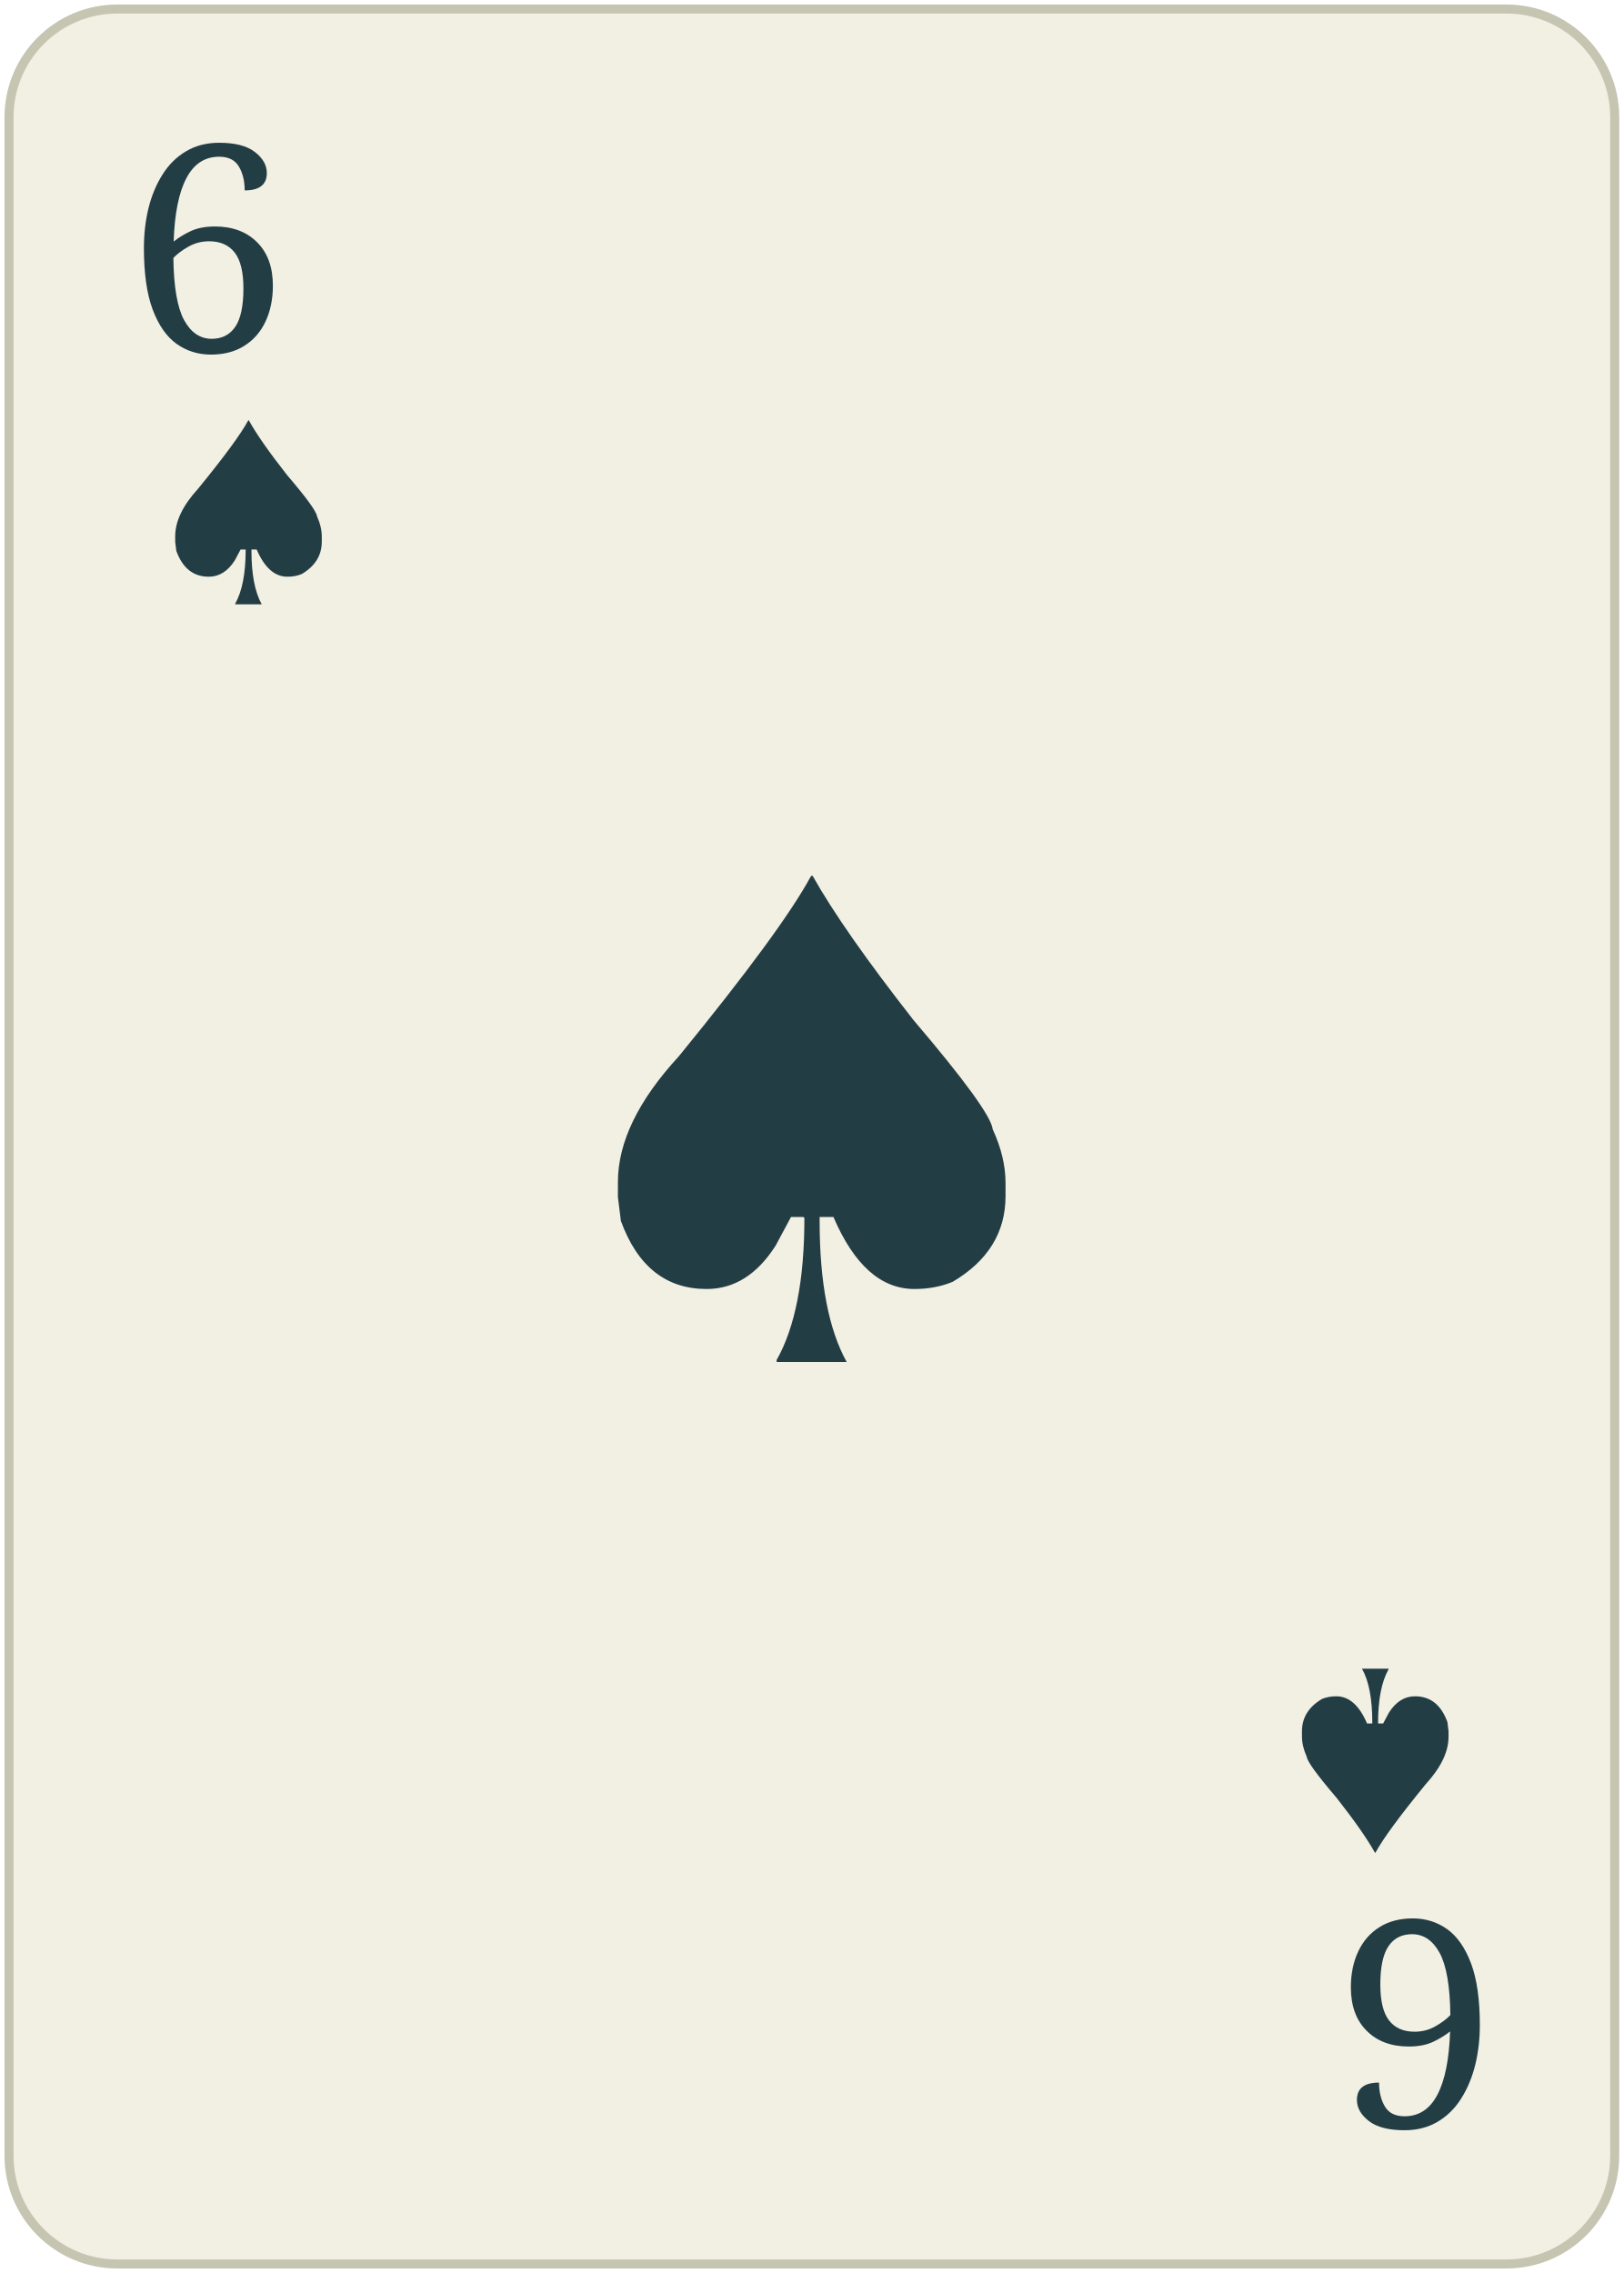
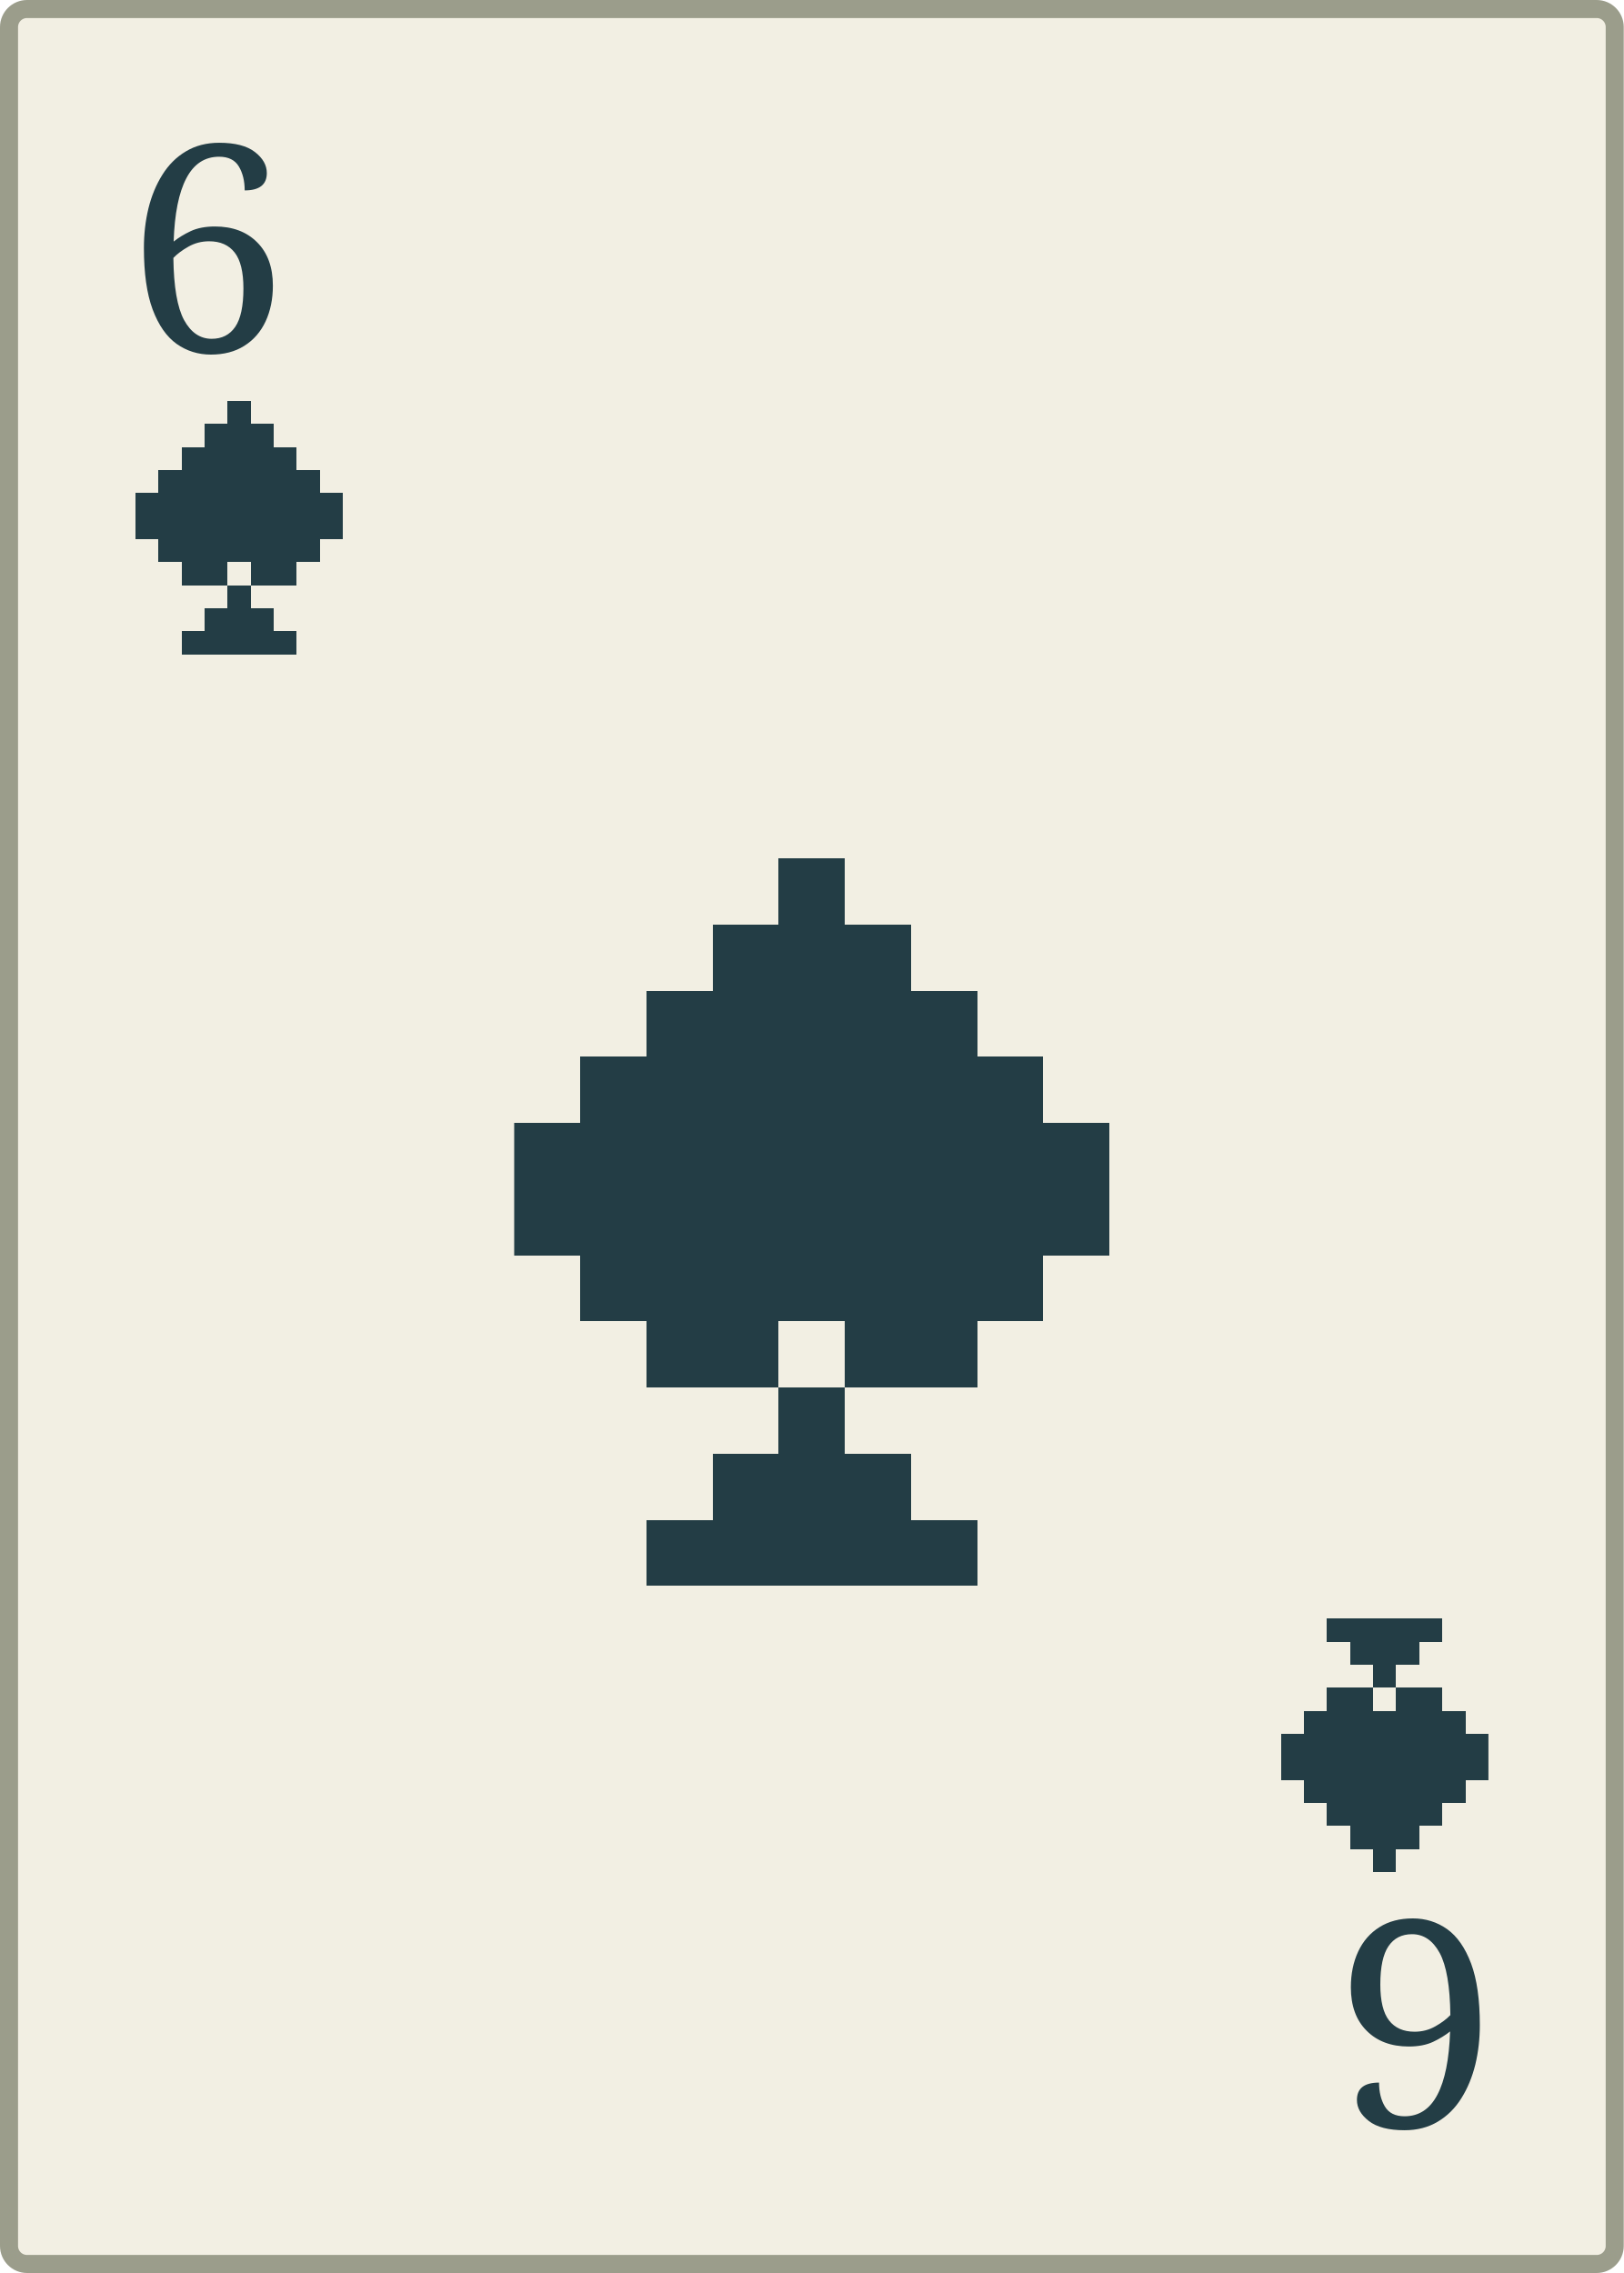
<svg xmlns="http://www.w3.org/2000/svg" viewBox="0 0 180 252">
-   <rect x="1" y="1" width="178" height="250" rx="12" fill="#f2efe3" stroke="#c5c5b2" />
+   <rect x="1" y="1" width="178" height="250" rx="2" fill="#f2efe3" stroke="#9b9d8b" stroke-width="2" />
  <g fill="#233d45" font-family="Georgia,serif">
    <text x="14" y="39" font-size="32">6</text>
-     <text x="15" y="67" font-size="28">♠</text>
-     <text x="90" y="151" text-anchor="middle" font-size="74">♠</text>
+     <svg x="15" y="44" width="23" height="29" viewBox="0 0 9 11" shape-rendering="crispEdges" aria-hidden="true">
+       <rect x="4" y="0" width="1" height="1" fill="#233d45" />
+       <rect x="3" y="1" width="1" height="1" fill="#233d45" />
+       <rect x="4" y="1" width="1" height="1" fill="#233d45" />
+       <rect x="5" y="1" width="1" height="1" fill="#233d45" />
+       <rect x="2" y="2" width="1" height="1" fill="#233d45" />
+       <rect x="3" y="2" width="1" height="1" fill="#233d45" />
+       <rect x="4" y="2" width="1" height="1" fill="#233d45" />
+       <rect x="5" y="2" width="1" height="1" fill="#233d45" />
+       <rect x="6" y="2" width="1" height="1" fill="#233d45" />
+       <rect x="1" y="3" width="1" height="1" fill="#233d45" />
+       <rect x="2" y="3" width="1" height="1" fill="#233d45" />
+       <rect x="3" y="3" width="1" height="1" fill="#233d45" />
+       <rect x="4" y="3" width="1" height="1" fill="#233d45" />
+       <rect x="5" y="3" width="1" height="1" fill="#233d45" />
+       <rect x="6" y="3" width="1" height="1" fill="#233d45" />
+       <rect x="7" y="3" width="1" height="1" fill="#233d45" />
+       <rect x="0" y="4" width="1" height="1" fill="#233d45" />
+       <rect x="1" y="4" width="1" height="1" fill="#233d45" />
+       <rect x="2" y="4" width="1" height="1" fill="#233d45" />
+       <rect x="3" y="4" width="1" height="1" fill="#233d45" />
+       <rect x="4" y="4" width="1" height="1" fill="#233d45" />
+       <rect x="5" y="4" width="1" height="1" fill="#233d45" />
+       <rect x="6" y="4" width="1" height="1" fill="#233d45" />
+       <rect x="7" y="4" width="1" height="1" fill="#233d45" />
+       <rect x="8" y="4" width="1" height="1" fill="#233d45" />
+       <rect x="0" y="5" width="1" height="1" fill="#233d45" />
+       <rect x="1" y="5" width="1" height="1" fill="#233d45" />
+       <rect x="2" y="5" width="1" height="1" fill="#233d45" />
+       <rect x="3" y="5" width="1" height="1" fill="#233d45" />
+       <rect x="4" y="5" width="1" height="1" fill="#233d45" />
+       <rect x="5" y="5" width="1" height="1" fill="#233d45" />
+       <rect x="6" y="5" width="1" height="1" fill="#233d45" />
+       <rect x="7" y="5" width="1" height="1" fill="#233d45" />
+       <rect x="8" y="5" width="1" height="1" fill="#233d45" />
+       <rect x="1" y="6" width="1" height="1" fill="#233d45" />
+       <rect x="2" y="6" width="1" height="1" fill="#233d45" />
+       <rect x="3" y="6" width="1" height="1" fill="#233d45" />
+       <rect x="4" y="6" width="1" height="1" fill="#233d45" />
+       <rect x="5" y="6" width="1" height="1" fill="#233d45" />
+       <rect x="6" y="6" width="1" height="1" fill="#233d45" />
+       <rect x="7" y="6" width="1" height="1" fill="#233d45" />
+       <rect x="2" y="7" width="1" height="1" fill="#233d45" />
+       <rect x="3" y="7" width="1" height="1" fill="#233d45" />
+       <rect x="5" y="7" width="1" height="1" fill="#233d45" />
+       <rect x="6" y="7" width="1" height="1" fill="#233d45" />
+       <rect x="4" y="8" width="1" height="1" fill="#233d45" />
+       <rect x="3" y="9" width="1" height="1" fill="#233d45" />
+       <rect x="4" y="9" width="1" height="1" fill="#233d45" />
+       <rect x="5" y="9" width="1" height="1" fill="#233d45" />
+       <rect x="2" y="10" width="1" height="1" fill="#233d45" />
+       <rect x="3" y="10" width="1" height="1" fill="#233d45" />
+       <rect x="4" y="10" width="1" height="1" fill="#233d45" />
+       <rect x="5" y="10" width="1" height="1" fill="#233d45" />
+       <rect x="6" y="10" width="1" height="1" fill="#233d45" />
+     </svg>
+     <svg x="57" y="95" width="66" height="81" viewBox="0 0 9 11" shape-rendering="crispEdges" aria-hidden="true">
+       <rect x="4" y="0" width="1" height="1" fill="#233d45" />
+       <rect x="3" y="1" width="1" height="1" fill="#233d45" />
+       <rect x="4" y="1" width="1" height="1" fill="#233d45" />
+       <rect x="5" y="1" width="1" height="1" fill="#233d45" />
+       <rect x="2" y="2" width="1" height="1" fill="#233d45" />
+       <rect x="3" y="2" width="1" height="1" fill="#233d45" />
+       <rect x="4" y="2" width="1" height="1" fill="#233d45" />
+       <rect x="5" y="2" width="1" height="1" fill="#233d45" />
+       <rect x="6" y="2" width="1" height="1" fill="#233d45" />
+       <rect x="1" y="3" width="1" height="1" fill="#233d45" />
+       <rect x="2" y="3" width="1" height="1" fill="#233d45" />
+       <rect x="3" y="3" width="1" height="1" fill="#233d45" />
+       <rect x="4" y="3" width="1" height="1" fill="#233d45" />
+       <rect x="5" y="3" width="1" height="1" fill="#233d45" />
+       <rect x="6" y="3" width="1" height="1" fill="#233d45" />
+       <rect x="7" y="3" width="1" height="1" fill="#233d45" />
+       <rect x="0" y="4" width="1" height="1" fill="#233d45" />
+       <rect x="1" y="4" width="1" height="1" fill="#233d45" />
+       <rect x="2" y="4" width="1" height="1" fill="#233d45" />
+       <rect x="3" y="4" width="1" height="1" fill="#233d45" />
+       <rect x="4" y="4" width="1" height="1" fill="#233d45" />
+       <rect x="5" y="4" width="1" height="1" fill="#233d45" />
+       <rect x="6" y="4" width="1" height="1" fill="#233d45" />
+       <rect x="7" y="4" width="1" height="1" fill="#233d45" />
+       <rect x="8" y="4" width="1" height="1" fill="#233d45" />
+       <rect x="0" y="5" width="1" height="1" fill="#233d45" />
+       <rect x="1" y="5" width="1" height="1" fill="#233d45" />
+       <rect x="2" y="5" width="1" height="1" fill="#233d45" />
+       <rect x="3" y="5" width="1" height="1" fill="#233d45" />
+       <rect x="4" y="5" width="1" height="1" fill="#233d45" />
+       <rect x="5" y="5" width="1" height="1" fill="#233d45" />
+       <rect x="6" y="5" width="1" height="1" fill="#233d45" />
+       <rect x="7" y="5" width="1" height="1" fill="#233d45" />
+       <rect x="8" y="5" width="1" height="1" fill="#233d45" />
+       <rect x="1" y="6" width="1" height="1" fill="#233d45" />
+       <rect x="2" y="6" width="1" height="1" fill="#233d45" />
+       <rect x="3" y="6" width="1" height="1" fill="#233d45" />
+       <rect x="4" y="6" width="1" height="1" fill="#233d45" />
+       <rect x="5" y="6" width="1" height="1" fill="#233d45" />
+       <rect x="6" y="6" width="1" height="1" fill="#233d45" />
+       <rect x="7" y="6" width="1" height="1" fill="#233d45" />
+       <rect x="2" y="7" width="1" height="1" fill="#233d45" />
+       <rect x="3" y="7" width="1" height="1" fill="#233d45" />
+       <rect x="5" y="7" width="1" height="1" fill="#233d45" />
+       <rect x="6" y="7" width="1" height="1" fill="#233d45" />
+       <rect x="4" y="8" width="1" height="1" fill="#233d45" />
+       <rect x="3" y="9" width="1" height="1" fill="#233d45" />
+       <rect x="4" y="9" width="1" height="1" fill="#233d45" />
+       <rect x="5" y="9" width="1" height="1" fill="#233d45" />
+       <rect x="2" y="10" width="1" height="1" fill="#233d45" />
+       <rect x="3" y="10" width="1" height="1" fill="#233d45" />
+       <rect x="4" y="10" width="1" height="1" fill="#233d45" />
+       <rect x="5" y="10" width="1" height="1" fill="#233d45" />
+       <rect x="6" y="10" width="1" height="1" fill="#233d45" />
+     </svg>
    <g transform="rotate(180 90 126)">
      <text x="14" y="39" font-size="32">6</text>
-       <text x="15" y="67" font-size="28">♠</text>
+       <svg x="15" y="44" width="23" height="29" viewBox="0 0 9 11" shape-rendering="crispEdges" aria-hidden="true">
+         <rect x="4" y="0" width="1" height="1" fill="#233d45" />
+         <rect x="3" y="1" width="1" height="1" fill="#233d45" />
+         <rect x="4" y="1" width="1" height="1" fill="#233d45" />
+         <rect x="5" y="1" width="1" height="1" fill="#233d45" />
+         <rect x="2" y="2" width="1" height="1" fill="#233d45" />
+         <rect x="3" y="2" width="1" height="1" fill="#233d45" />
+         <rect x="4" y="2" width="1" height="1" fill="#233d45" />
+         <rect x="5" y="2" width="1" height="1" fill="#233d45" />
+         <rect x="6" y="2" width="1" height="1" fill="#233d45" />
+         <rect x="1" y="3" width="1" height="1" fill="#233d45" />
+         <rect x="2" y="3" width="1" height="1" fill="#233d45" />
+         <rect x="3" y="3" width="1" height="1" fill="#233d45" />
+         <rect x="4" y="3" width="1" height="1" fill="#233d45" />
+         <rect x="5" y="3" width="1" height="1" fill="#233d45" />
+         <rect x="6" y="3" width="1" height="1" fill="#233d45" />
+         <rect x="7" y="3" width="1" height="1" fill="#233d45" />
+         <rect x="0" y="4" width="1" height="1" fill="#233d45" />
+         <rect x="1" y="4" width="1" height="1" fill="#233d45" />
+         <rect x="2" y="4" width="1" height="1" fill="#233d45" />
+         <rect x="3" y="4" width="1" height="1" fill="#233d45" />
+         <rect x="4" y="4" width="1" height="1" fill="#233d45" />
+         <rect x="5" y="4" width="1" height="1" fill="#233d45" />
+         <rect x="6" y="4" width="1" height="1" fill="#233d45" />
+         <rect x="7" y="4" width="1" height="1" fill="#233d45" />
+         <rect x="8" y="4" width="1" height="1" fill="#233d45" />
+         <rect x="0" y="5" width="1" height="1" fill="#233d45" />
+         <rect x="1" y="5" width="1" height="1" fill="#233d45" />
+         <rect x="2" y="5" width="1" height="1" fill="#233d45" />
+         <rect x="3" y="5" width="1" height="1" fill="#233d45" />
+         <rect x="4" y="5" width="1" height="1" fill="#233d45" />
+         <rect x="5" y="5" width="1" height="1" fill="#233d45" />
+         <rect x="6" y="5" width="1" height="1" fill="#233d45" />
+         <rect x="7" y="5" width="1" height="1" fill="#233d45" />
+         <rect x="8" y="5" width="1" height="1" fill="#233d45" />
+         <rect x="1" y="6" width="1" height="1" fill="#233d45" />
+         <rect x="2" y="6" width="1" height="1" fill="#233d45" />
+         <rect x="3" y="6" width="1" height="1" fill="#233d45" />
+         <rect x="4" y="6" width="1" height="1" fill="#233d45" />
+         <rect x="5" y="6" width="1" height="1" fill="#233d45" />
+         <rect x="6" y="6" width="1" height="1" fill="#233d45" />
+         <rect x="7" y="6" width="1" height="1" fill="#233d45" />
+         <rect x="2" y="7" width="1" height="1" fill="#233d45" />
+         <rect x="3" y="7" width="1" height="1" fill="#233d45" />
+         <rect x="5" y="7" width="1" height="1" fill="#233d45" />
+         <rect x="6" y="7" width="1" height="1" fill="#233d45" />
+         <rect x="4" y="8" width="1" height="1" fill="#233d45" />
+         <rect x="3" y="9" width="1" height="1" fill="#233d45" />
+         <rect x="4" y="9" width="1" height="1" fill="#233d45" />
+         <rect x="5" y="9" width="1" height="1" fill="#233d45" />
+         <rect x="2" y="10" width="1" height="1" fill="#233d45" />
+         <rect x="3" y="10" width="1" height="1" fill="#233d45" />
+         <rect x="4" y="10" width="1" height="1" fill="#233d45" />
+         <rect x="5" y="10" width="1" height="1" fill="#233d45" />
+         <rect x="6" y="10" width="1" height="1" fill="#233d45" />
+       </svg>
    </g>
  </g>
</svg>
